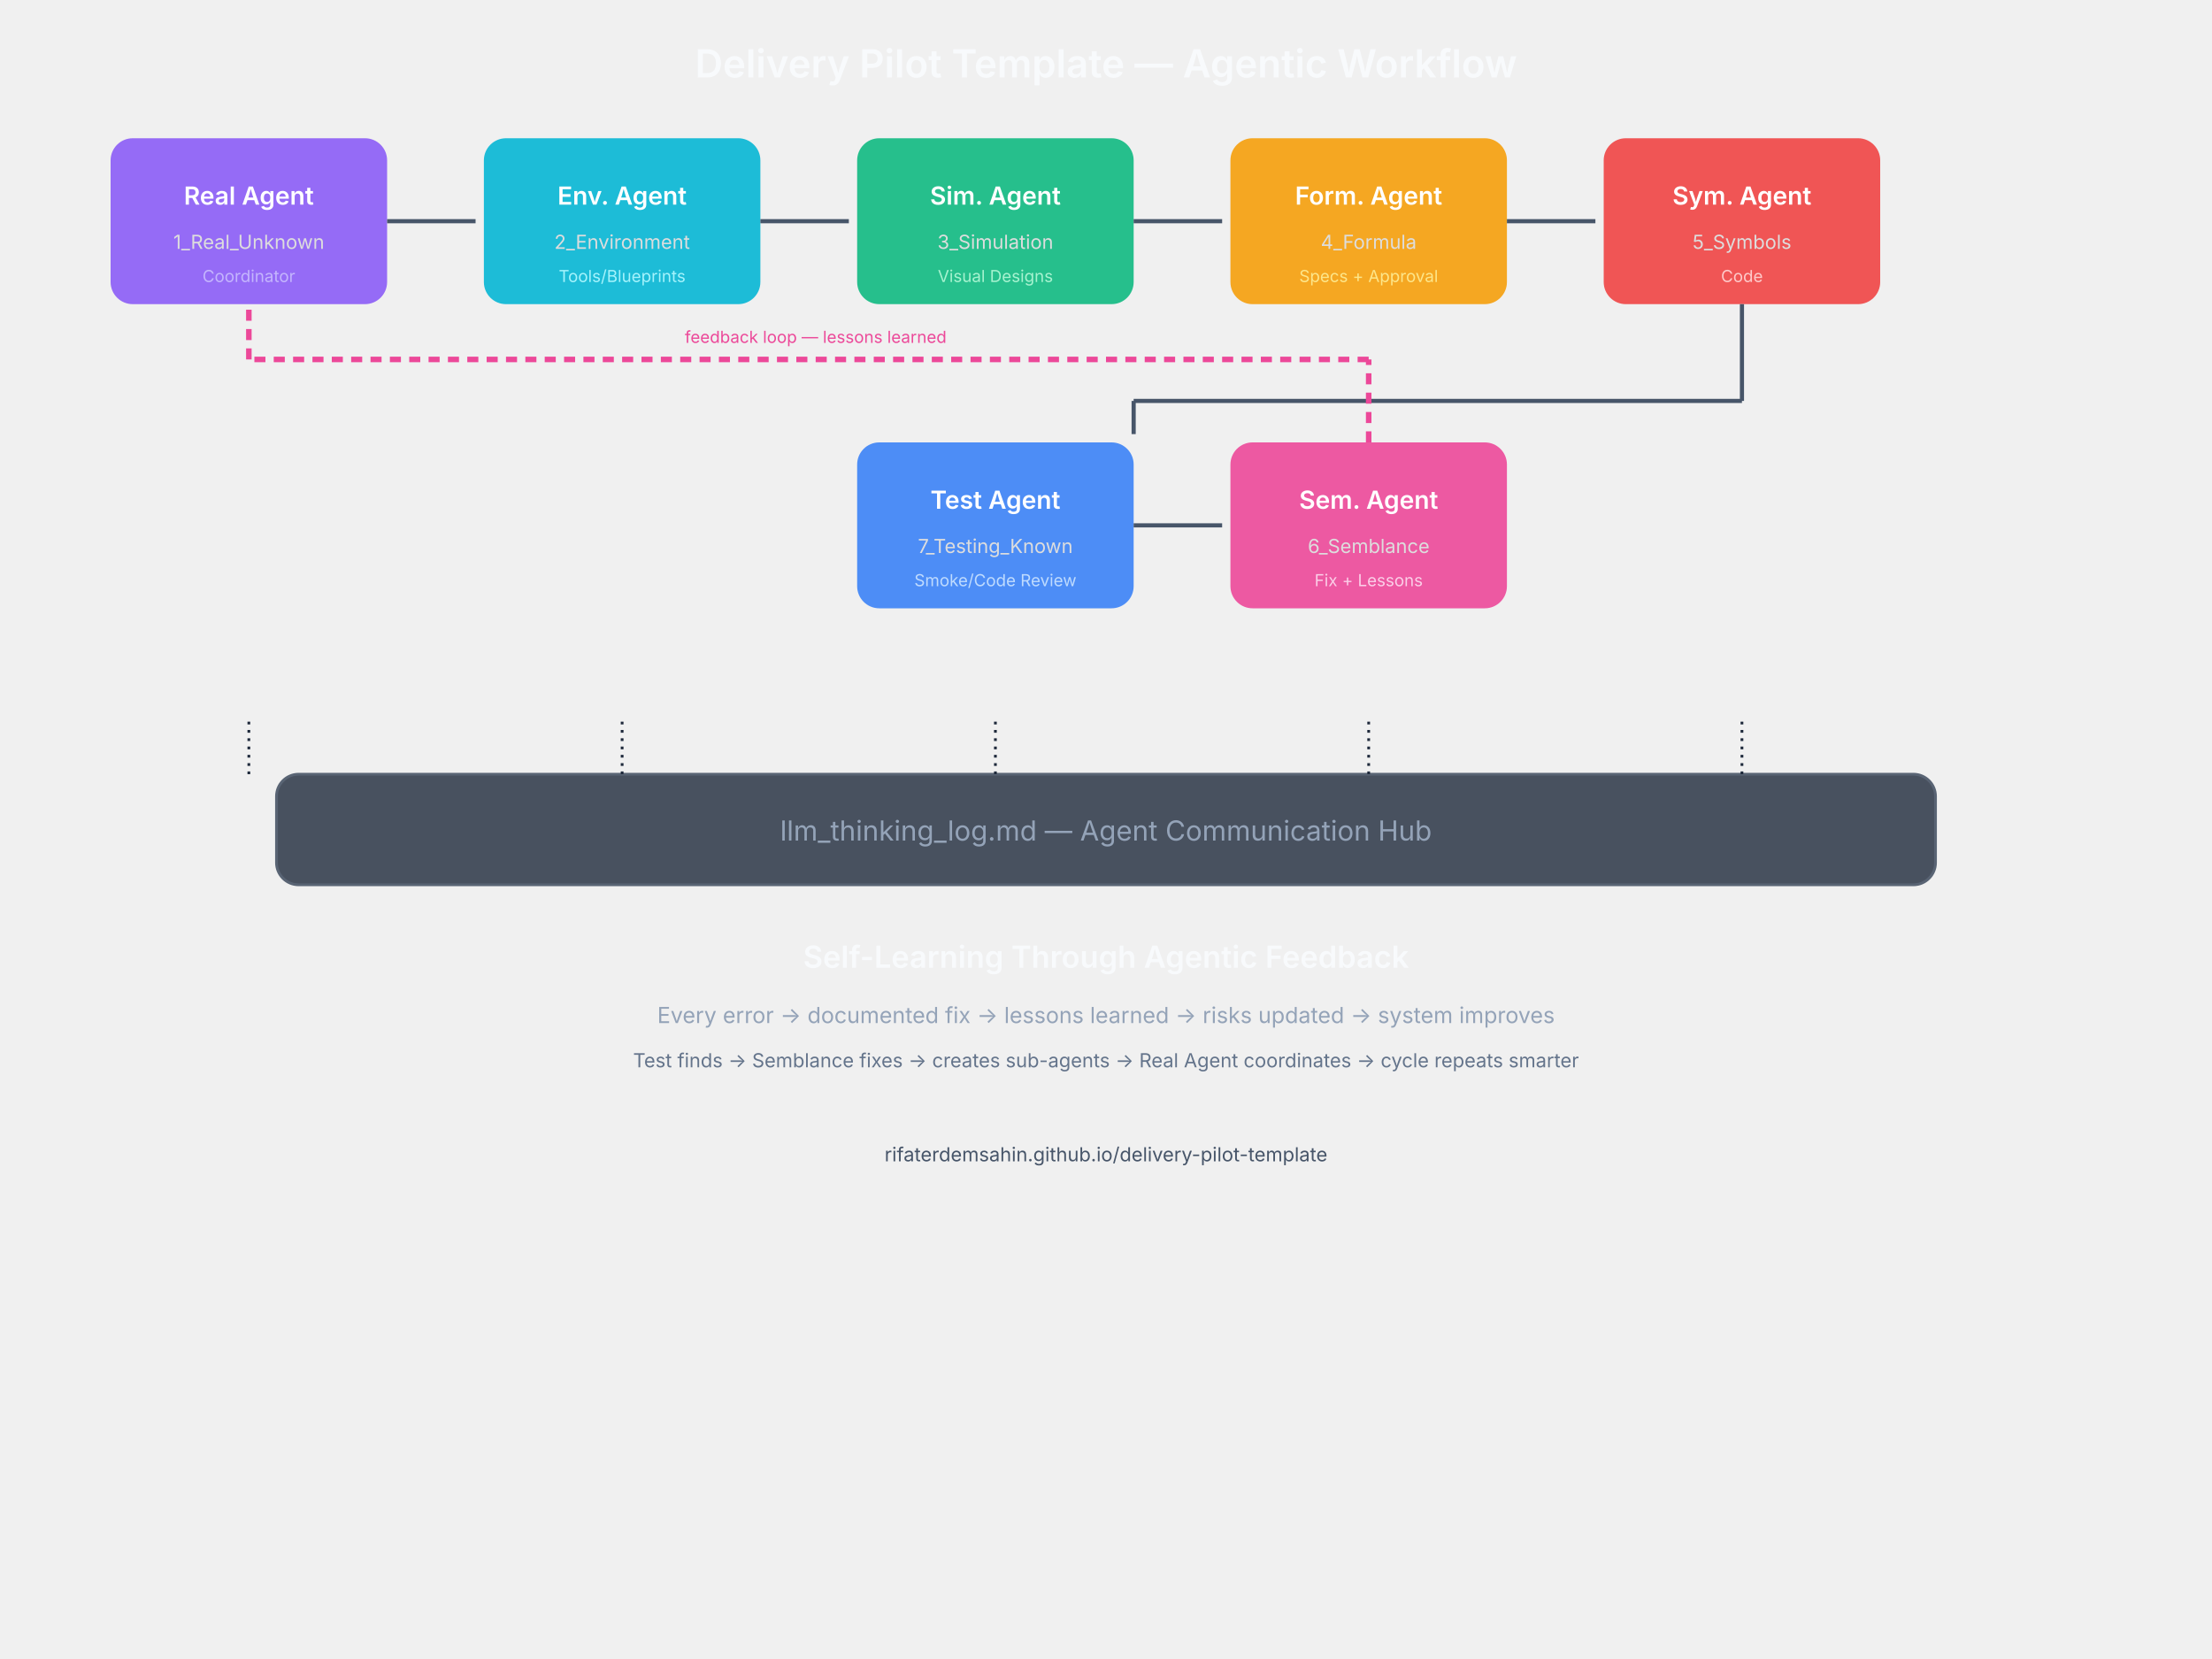
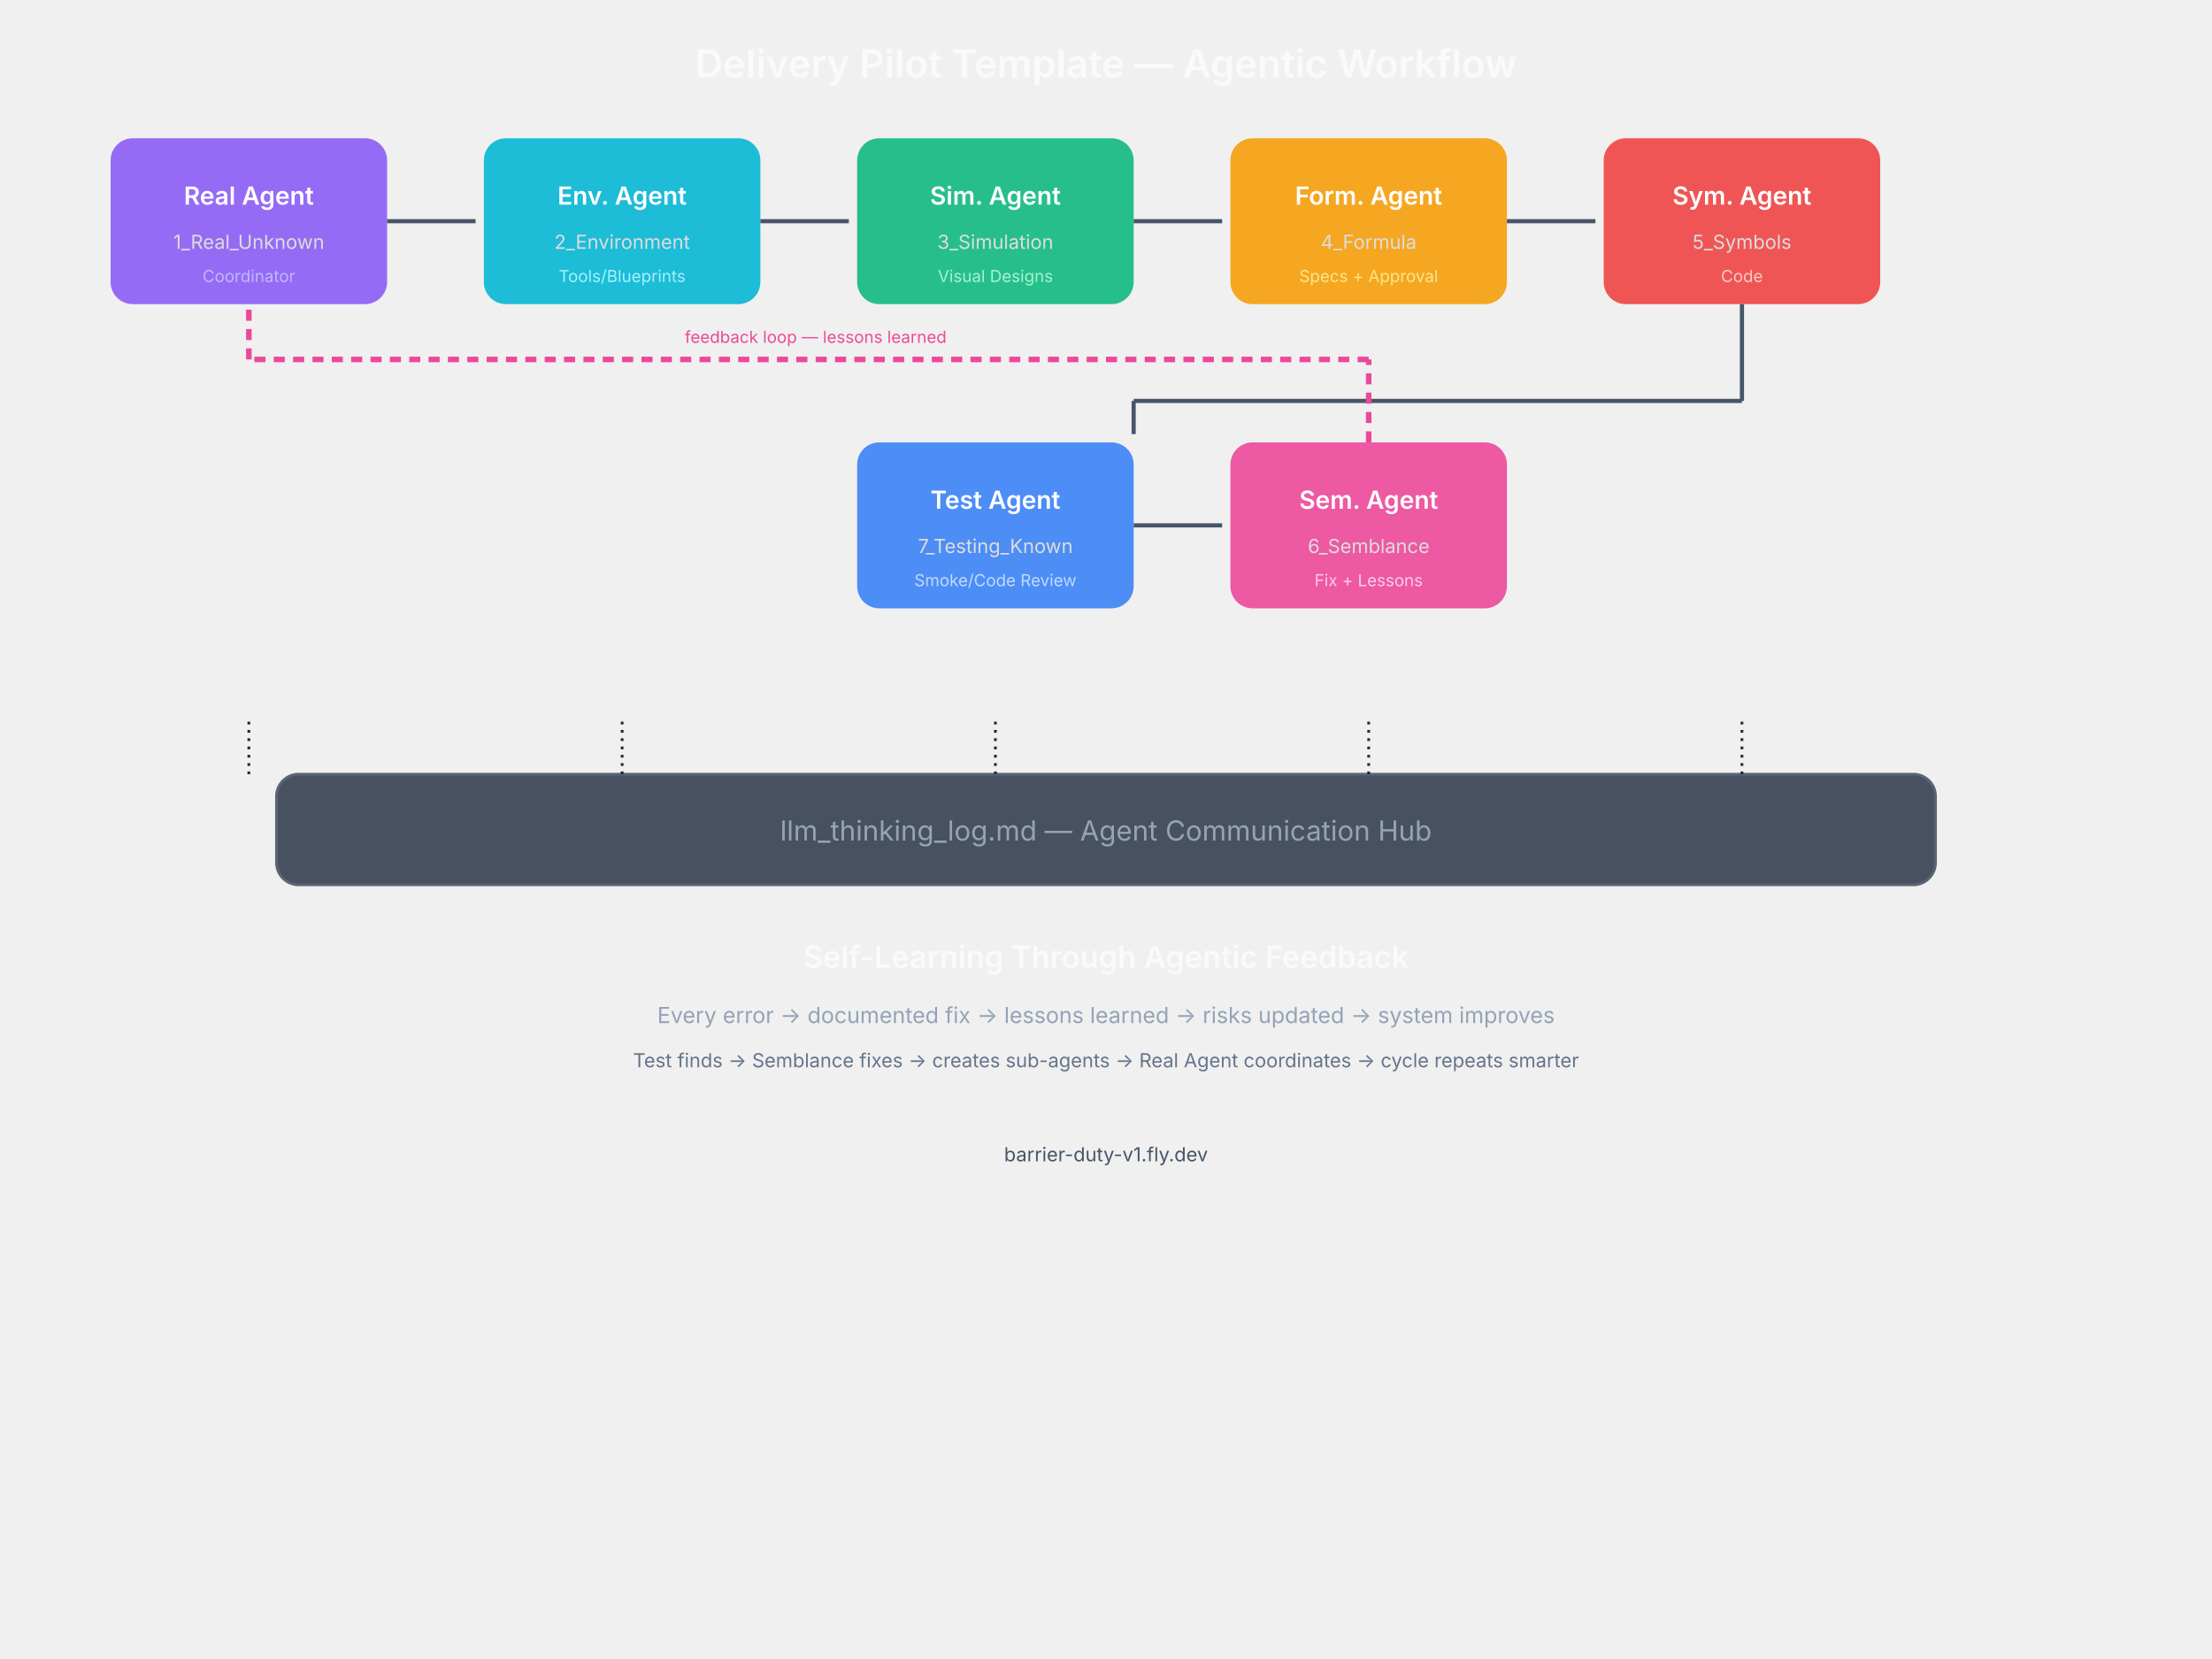
<svg xmlns="http://www.w3.org/2000/svg" viewBox="0 0 800 600" style="background:#0b0f19;font-family:Inter,sans-serif">
  <defs>
    <linearGradient id="g" x1="0" y1="0" x2="1" y2="0">
      <stop offset="0%" stop-color="#8b5cf6" />
      <stop offset="100%" stop-color="#06b6d4" />
    </linearGradient>
    <filter id="glow">
      <feGaussianBlur stdDeviation="3" />
    </filter>
  </defs>
  <text x="400" y="28" text-anchor="middle" fill="#f8fafc" font-size="14" font-weight="600">Delivery Pilot Template — Agentic Workflow</text>
  <rect x="40" y="50" width="100" height="60" rx="8" fill="#8b5cf6" opacity="0.9" />
  <text x="90" y="74" text-anchor="middle" fill="#fff" font-size="9" font-weight="600">Real Agent</text>
  <text x="90" y="90" text-anchor="middle" fill="#ddd" font-size="7">1_Real_Unknown</text>
  <text x="90" y="102" text-anchor="middle" fill="#c4b5fd" font-size="6">Coordinator</text>
  <rect x="175" y="50" width="100" height="60" rx="8" fill="#06b6d4" opacity="0.9" />
  <text x="225" y="74" text-anchor="middle" fill="#fff" font-size="9" font-weight="600">Env. Agent</text>
  <text x="225" y="90" text-anchor="middle" fill="#ddd" font-size="7">2_Environment</text>
  <text x="225" y="102" text-anchor="middle" fill="#a5f3fc" font-size="6">Tools/Blueprints</text>
  <rect x="310" y="50" width="100" height="60" rx="8" fill="#10b981" opacity="0.9" />
  <text x="360" y="74" text-anchor="middle" fill="#fff" font-size="9" font-weight="600">Sim. Agent</text>
  <text x="360" y="90" text-anchor="middle" fill="#ddd" font-size="7">3_Simulation</text>
  <text x="360" y="102" text-anchor="middle" fill="#a7f3d0" font-size="6">Visual Designs</text>
  <rect x="445" y="50" width="100" height="60" rx="8" fill="#f59e0b" opacity="0.9" />
  <text x="495" y="74" text-anchor="middle" fill="#fff" font-size="9" font-weight="600">Form. Agent</text>
  <text x="495" y="90" text-anchor="middle" fill="#ddd" font-size="7">4_Formula</text>
  <text x="495" y="102" text-anchor="middle" fill="#fde68a" font-size="6">Specs + Approval</text>
  <rect x="580" y="50" width="100" height="60" rx="8" fill="#ef4444" opacity="0.9" />
  <text x="630" y="74" text-anchor="middle" fill="#fff" font-size="9" font-weight="600">Sym. Agent</text>
  <text x="630" y="90" text-anchor="middle" fill="#ddd" font-size="7">5_Symbols</text>
  <text x="630" y="102" text-anchor="middle" fill="#fecaca" font-size="6">Code</text>
  <rect x="310" y="160" width="100" height="60" rx="8" fill="#3b82f6" opacity="0.9" />
  <text x="360" y="184" text-anchor="middle" fill="#fff" font-size="9" font-weight="600">Test Agent</text>
  <text x="360" y="200" text-anchor="middle" fill="#ddd" font-size="7">7_Testing_Known</text>
  <text x="360" y="212" text-anchor="middle" fill="#bfdbfe" font-size="6">Smoke/Code Review</text>
  <rect x="445" y="160" width="100" height="60" rx="8" fill="#ec4899" opacity="0.9" />
  <text x="495" y="184" text-anchor="middle" fill="#fff" font-size="9" font-weight="600">Sem. Agent</text>
  <text x="495" y="200" text-anchor="middle" fill="#ddd" font-size="7">6_Semblance</text>
  <text x="495" y="212" text-anchor="middle" fill="#fbcfe8" font-size="6">Fix + Lessons</text>
  <line x1="140" y1="80" x2="172" y2="80" stroke="#475569" stroke-width="1.5" marker-end="url(#arrow)" />
  <line x1="275" y1="80" x2="307" y2="80" stroke="#475569" stroke-width="1.5" />
  <line x1="410" y1="80" x2="442" y2="80" stroke="#475569" stroke-width="1.5" />
  <line x1="545" y1="80" x2="577" y2="80" stroke="#475569" stroke-width="1.5" />
  <line x1="630" y1="110" x2="630" y2="145" stroke="#475569" stroke-width="1.5" />
  <line x1="630" y1="145" x2="410" y2="145" stroke="#475569" stroke-width="1.5" />
  <line x1="410" y1="145" x2="410" y2="157" stroke="#475569" stroke-width="1.5" />
  <line x1="410" y1="190" x2="442" y2="190" stroke="#475569" stroke-width="1.5" />
  <line x1="495" y1="160" x2="495" y2="130" stroke="#ec4899" stroke-width="2" stroke-dasharray="4,3" />
  <line x1="495" y1="130" x2="90" y2="130" stroke="#ec4899" stroke-width="2" stroke-dasharray="4,3" />
  <line x1="90" y1="130" x2="90" y2="112" stroke="#ec4899" stroke-width="2" stroke-dasharray="4,3" />
  <text x="295" y="124" text-anchor="middle" fill="#ec4899" font-size="6">feedback loop — lessons learned</text>
  <rect x="100" y="280" width="600" height="40" rx="8" fill="#1e293b" opacity="0.8" stroke="#334155" stroke-width="1" />
  <text x="400" y="304" text-anchor="middle" fill="#94a3b8" font-size="10">llm_thinking_log.md — Agent Communication Hub</text>
  <line x1="90" y1="280" x2="90" y2="260" stroke="#1e293b" stroke-width="1" stroke-dasharray="1,2" />
  <line x1="225" y1="280" x2="225" y2="260" stroke="#1e293b" stroke-width="1" stroke-dasharray="1,2" />
  <line x1="360" y1="280" x2="360" y2="260" stroke="#1e293b" stroke-width="1" stroke-dasharray="1,2" />
  <line x1="495" y1="280" x2="495" y2="260" stroke="#1e293b" stroke-width="1" stroke-dasharray="1,2" />
  <line x1="630" y1="280" x2="630" y2="260" stroke="#1e293b" stroke-width="1" stroke-dasharray="1,2" />
  <text x="400" y="350" text-anchor="middle" fill="#f8fafc" font-size="11" font-weight="600">Self-Learning Through Agentic Feedback</text>
  <text x="400" y="370" text-anchor="middle" fill="#94a3b8" font-size="8">Every error → documented fix → lessons learned → risks updated → system improves</text>
  <text x="400" y="386" text-anchor="middle" fill="#64748b" font-size="7">Test finds → Semblance fixes → creates sub-agents → Real Agent coordinates → cycle repeats smarter</text>
-   <text x="400" y="420" text-anchor="middle" fill="#475569" font-size="7">rifaterdemsahin.github.io/delivery-pilot-template</text>
+   <text x="400" y="420" text-anchor="middle" fill="#475569" font-size="7">barrier-duty-v1.fly.dev</text>
</svg>
